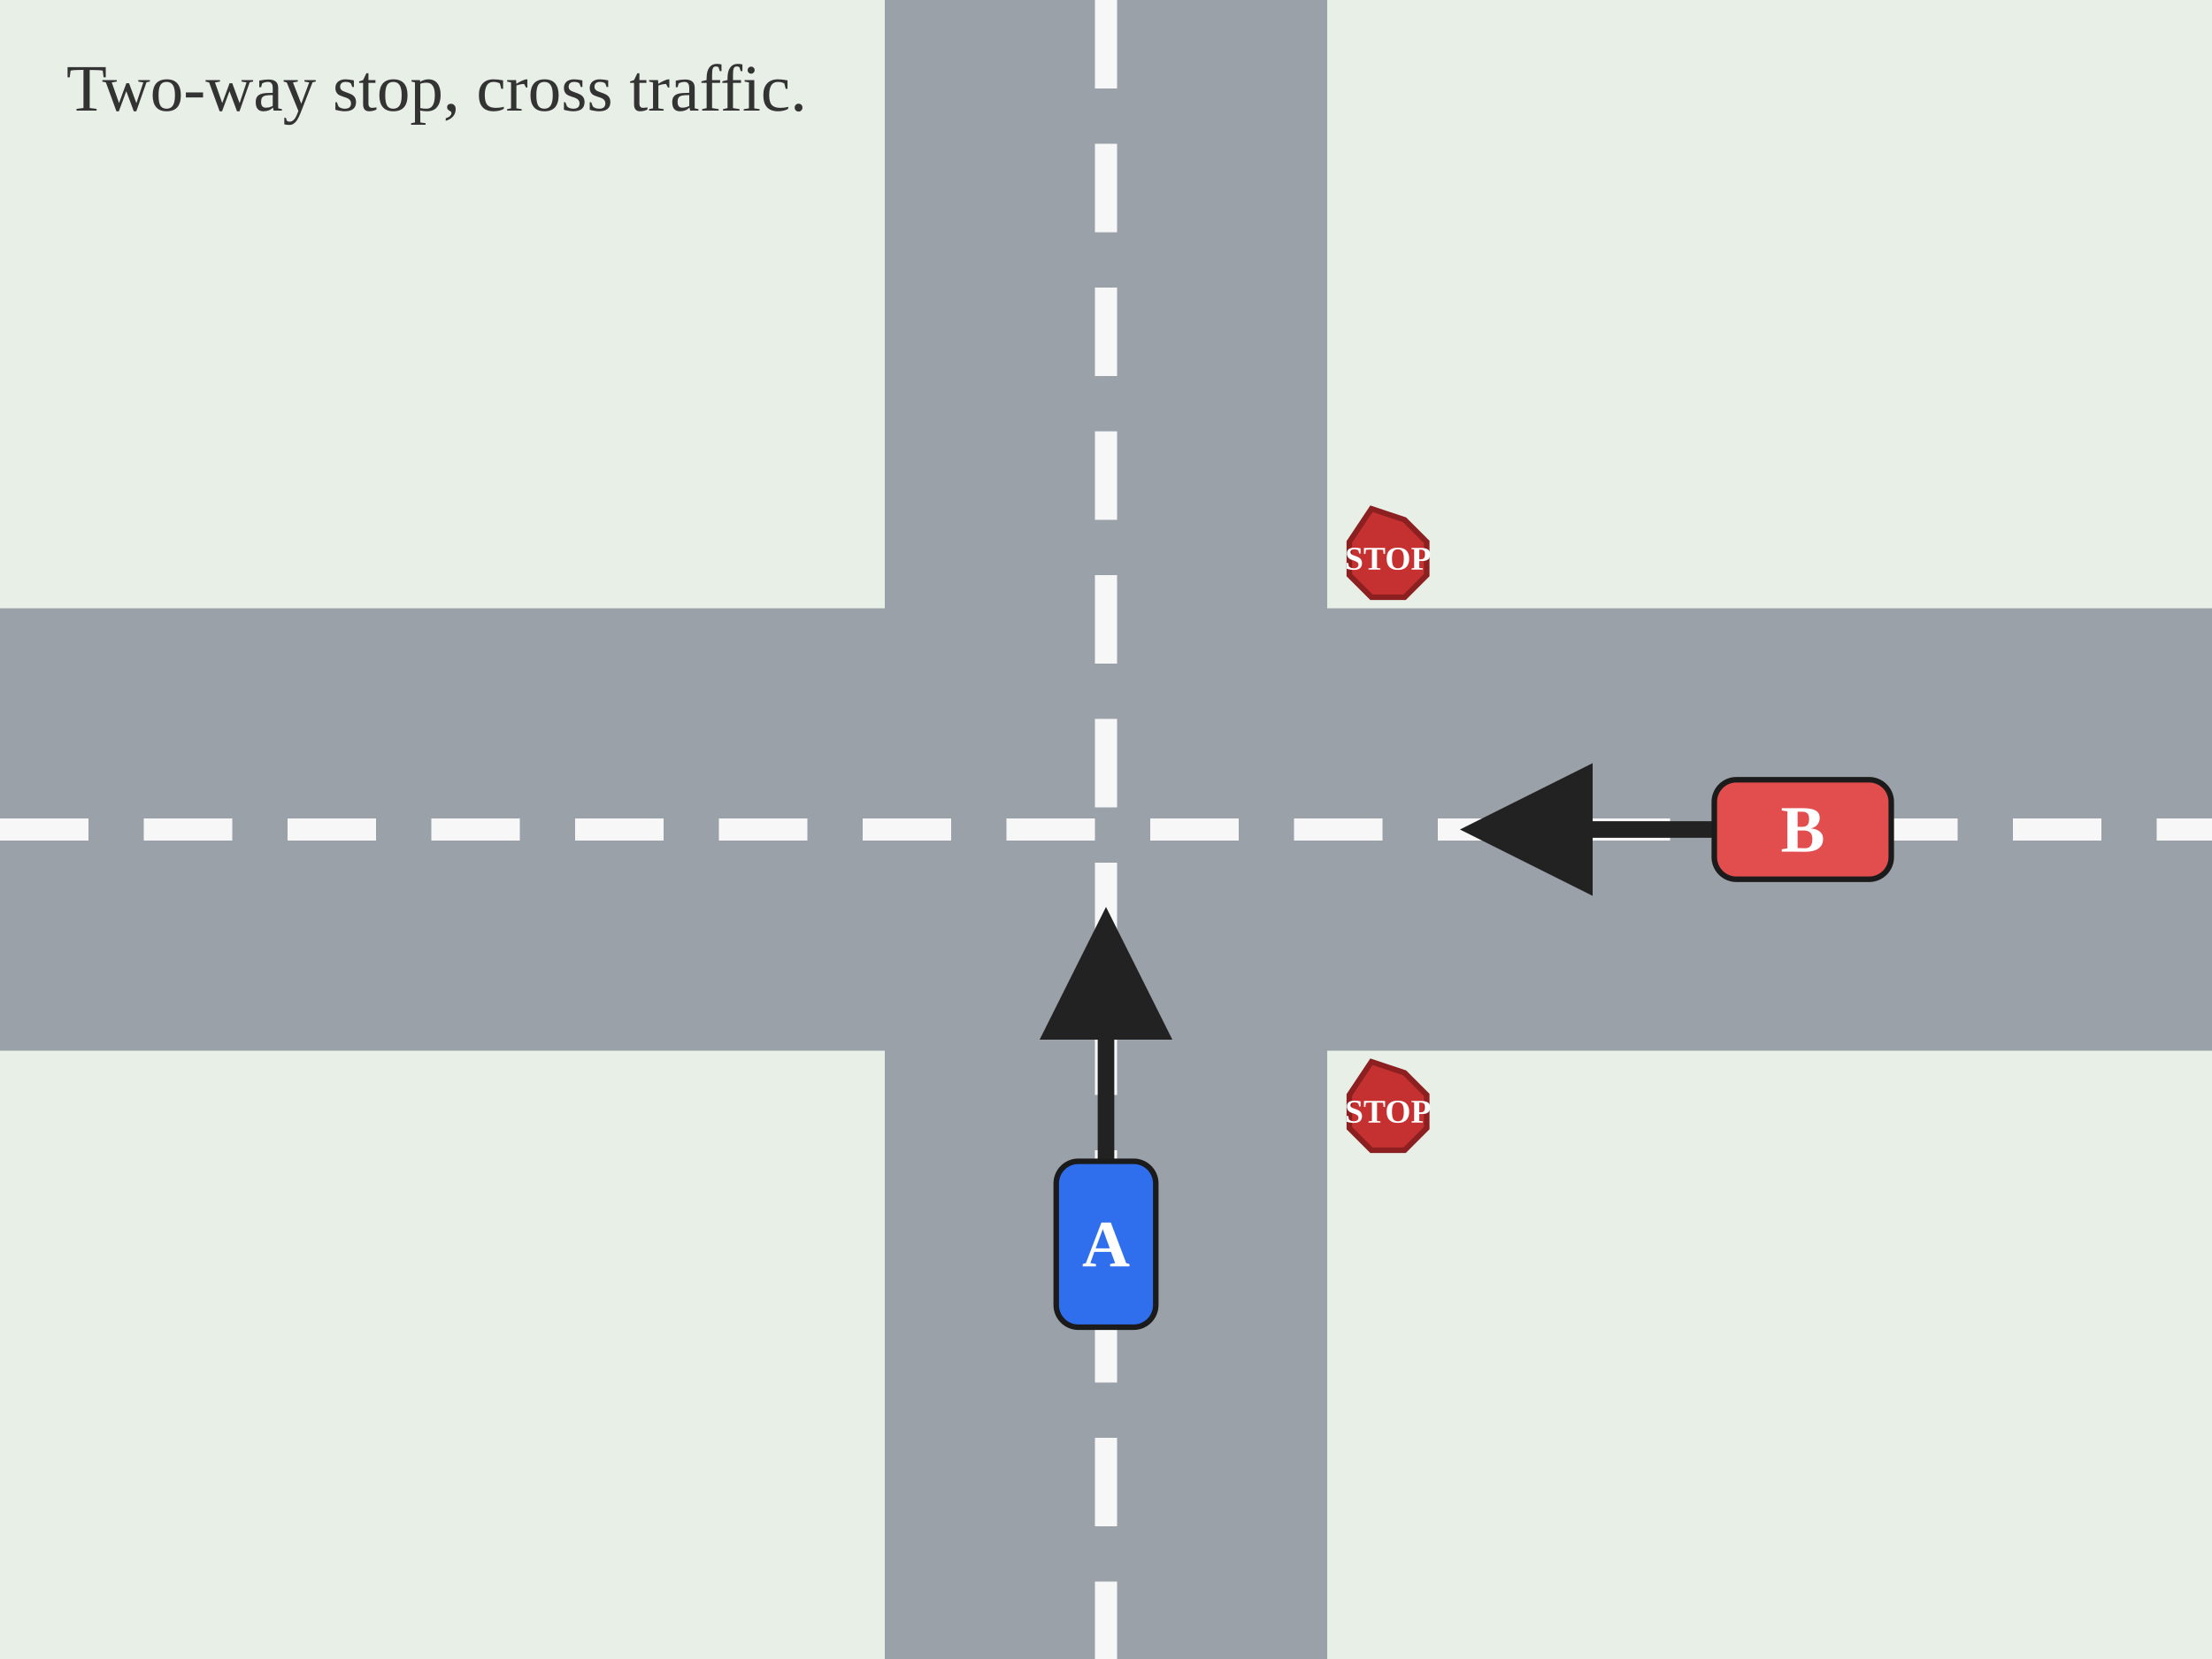
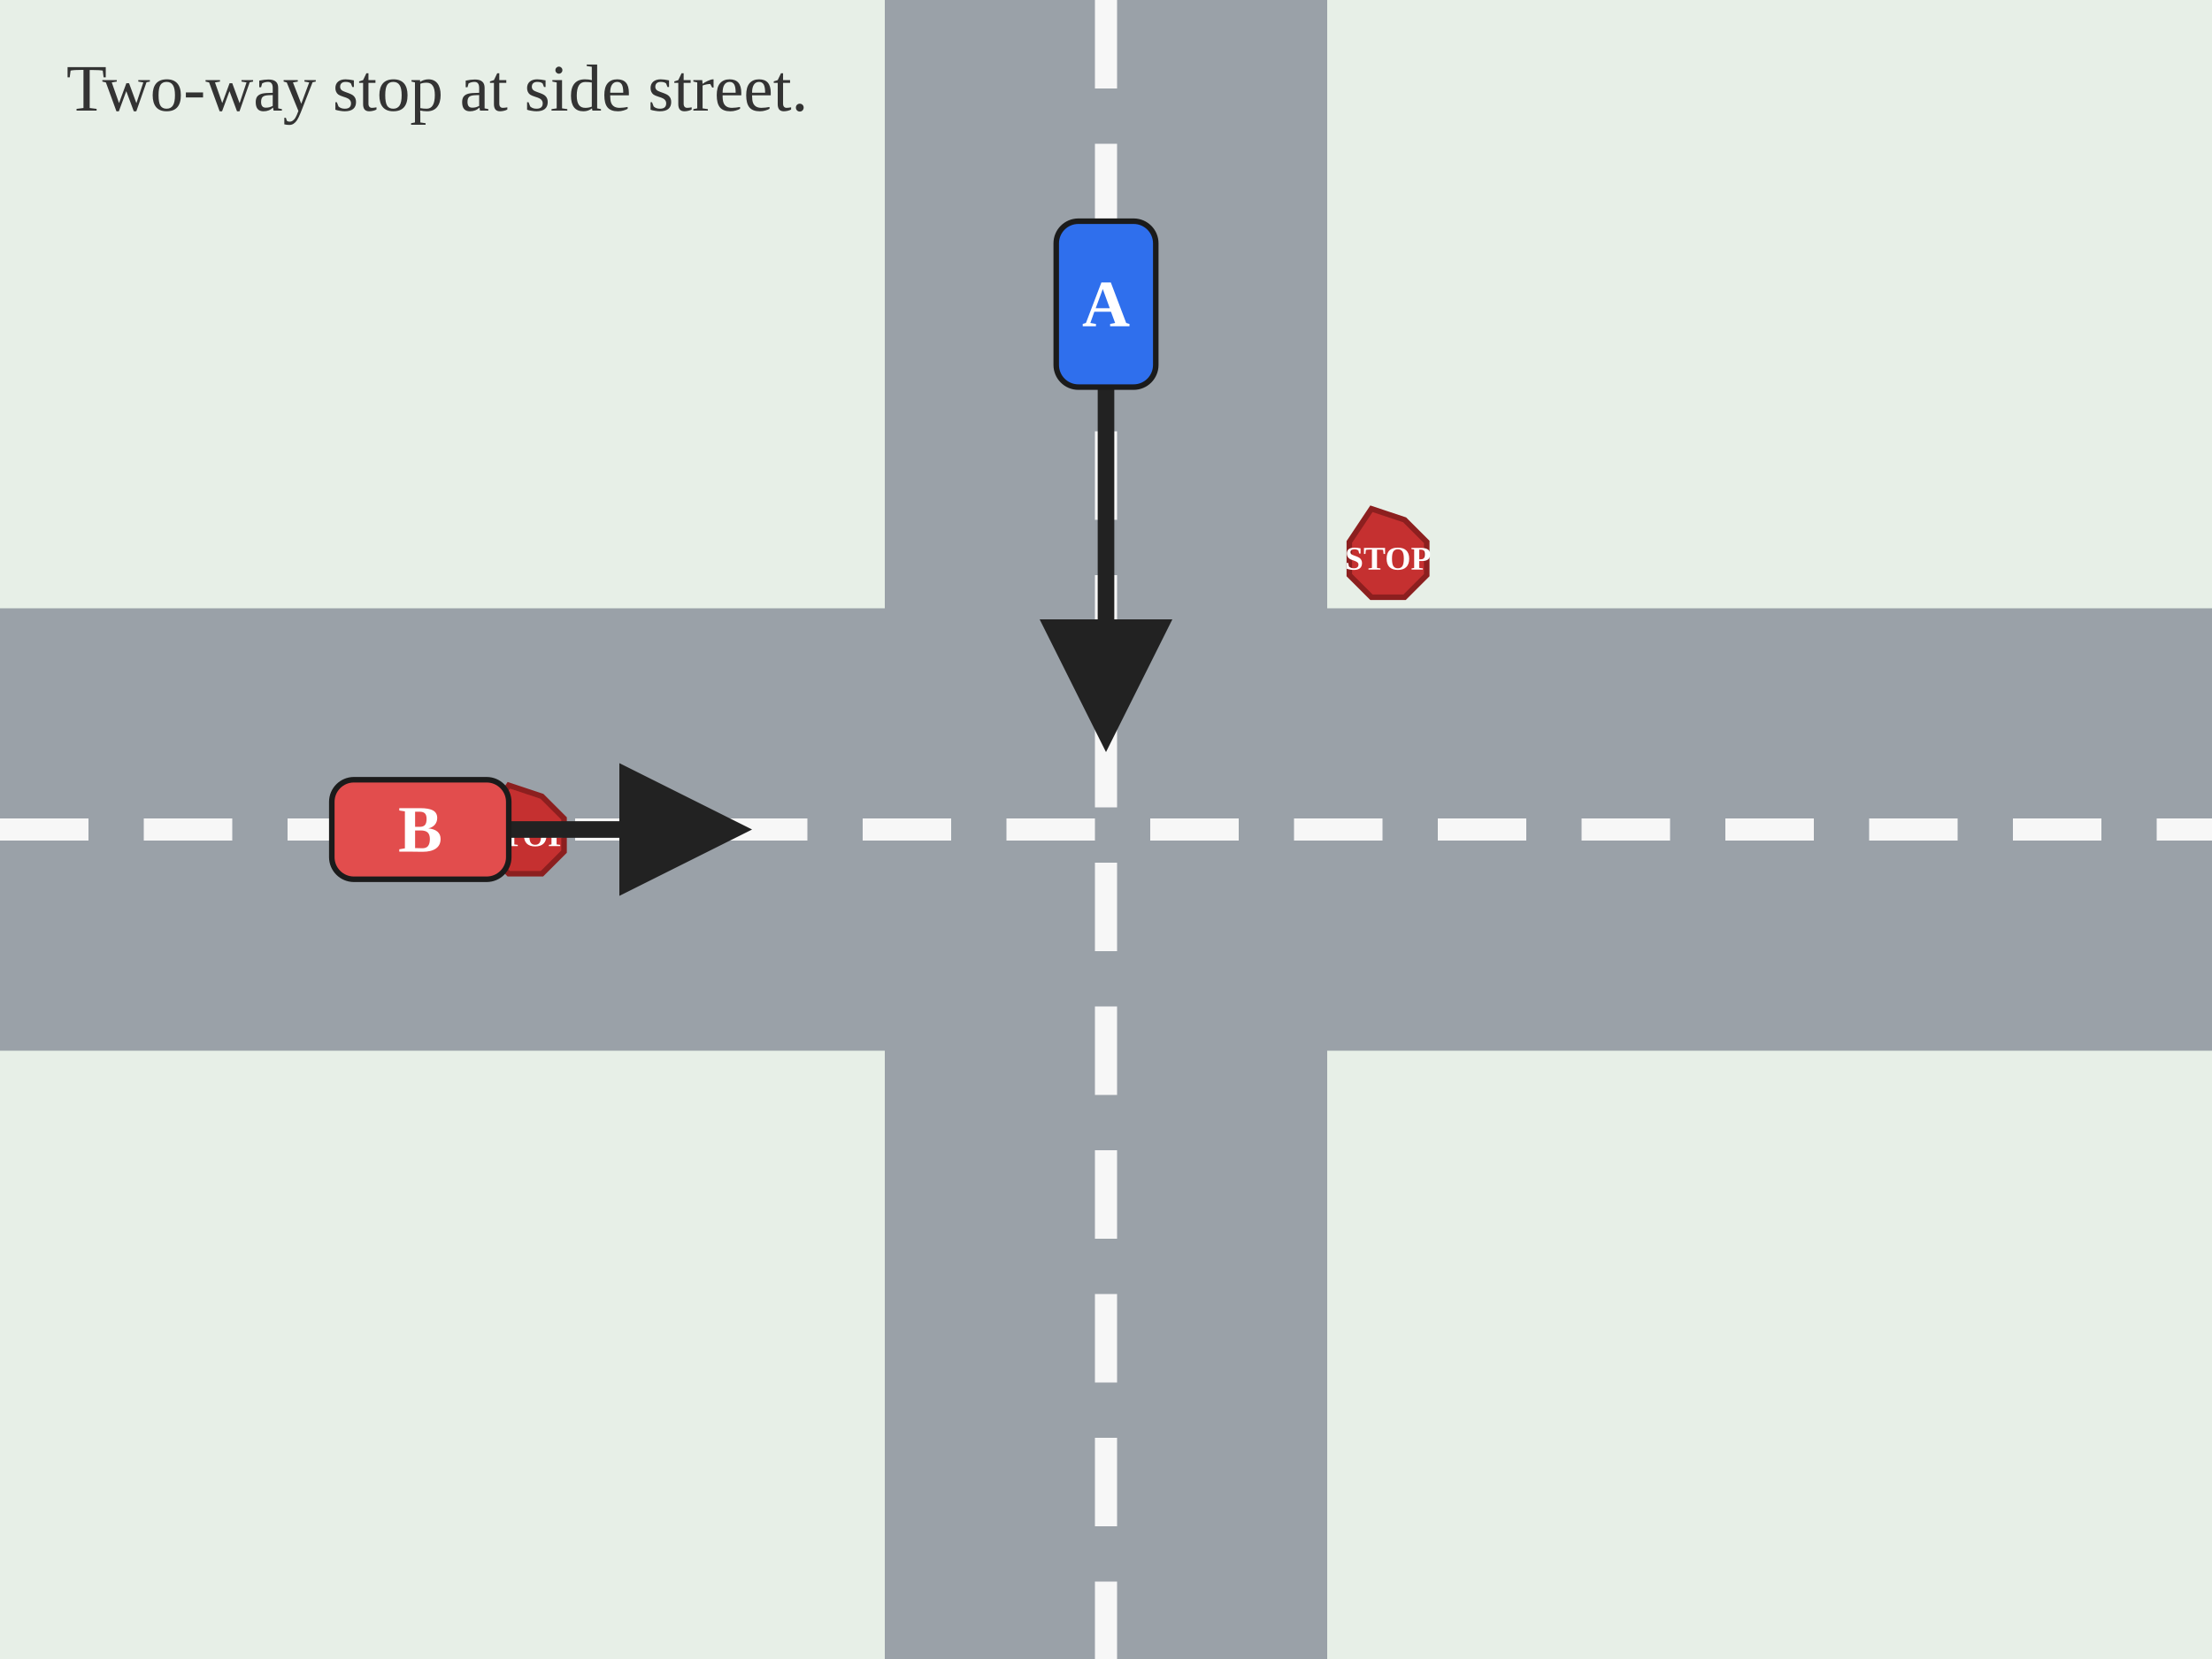
<svg xmlns="http://www.w3.org/2000/svg" width="400" height="300" viewBox="0 0 400 300" role="img">
  <defs>
    <marker id="arrow" markerWidth="8" markerHeight="8" refX="6" refY="4" orient="auto">
      <path d="M0,0 L8,4 L0,8 Z" fill="#222" />
    </marker>
  </defs>
  <rect width="400" height="300" fill="#e7efe7" />
  <rect x="0" y="110" width="400" height="80" fill="#9aa1a8" />
  <rect x="160" y="0" width="80" height="300" fill="#9aa1a8" />
  <line x1="0" y1="150" x2="400" y2="150" stroke="#f7f7f7" stroke-width="4" stroke-dasharray="16 10" />
  <line x1="200" y1="0" x2="200" y2="300" stroke="#f7f7f7" stroke-width="4" stroke-dasharray="16 10" />
-   <polygon points="248,192 254,194 258,198 258,204 254,208 248,208 244,204 244,198" fill="#c53030" stroke="#8c1f1f" stroke-width="1" />
-   <text x="251" y="203" text-anchor="middle" font-size="6" fill="#fff" font-weight="700">STOP</text>
  <polygon points="248,92 254,94 258,98 258,104 254,108 248,108 244,104 244,98" fill="#c53030" stroke="#8c1f1f" stroke-width="1" />
  <text x="251" y="103" text-anchor="middle" font-size="6" fill="#fff" font-weight="700">STOP</text>
-   <path d="M 200 232 L 200 170" fill="none" stroke="#222" stroke-width="3" marker-end="url(#arrow)" />
-   <path d="M 325 150 L 270 150" fill="none" stroke="#222" stroke-width="3" marker-end="url(#arrow)" />
-   <rect x="191" y="210" width="18" height="30" rx="4" fill="#2f6fed" stroke="#1b1b1b" stroke-width="1" />
-   <text x="200.0" y="229.0" text-anchor="middle" font-size="12" fill="#fff" font-weight="700">A</text>
-   <rect x="310" y="141" width="32" height="18" rx="4" fill="#e24d4d" stroke="#1b1b1b" stroke-width="1" />
-   <text x="326.0" y="154.0" text-anchor="middle" font-size="12" fill="#fff" font-weight="700">B</text>
-   <text x="12" y="20" font-size="12" fill="#333">Two-way stop, cross traffic.</text>
+   <polygon points="92,142 98,144 102,148 102,154 98,158 92,158 88,154 88,148" fill="#c53030" stroke="#8c1f1f" stroke-width="1" />
+   <text x="95" y="153" text-anchor="middle" font-size="6" fill="#fff" font-weight="700">STOP</text>
+   <path d="M 200 68 L 200 130" fill="none" stroke="#222" stroke-width="3" marker-end="url(#arrow)" />
+   <path d="M 75 150 L 130 150" fill="none" stroke="#222" stroke-width="3" marker-end="url(#arrow)" />
+   <rect x="191" y="40" width="18" height="30" rx="4" fill="#2f6fed" stroke="#1b1b1b" stroke-width="1" />
+   <text x="200.0" y="59.0" text-anchor="middle" font-size="12" fill="#fff" font-weight="700">A</text>
+   <rect x="60" y="141" width="32" height="18" rx="4" fill="#e24d4d" stroke="#1b1b1b" stroke-width="1" />
+   <text x="76.0" y="154.0" text-anchor="middle" font-size="12" fill="#fff" font-weight="700">B</text>
+   <text x="12" y="20" font-size="12" fill="#333">Two-way stop at side street.</text>
</svg>
